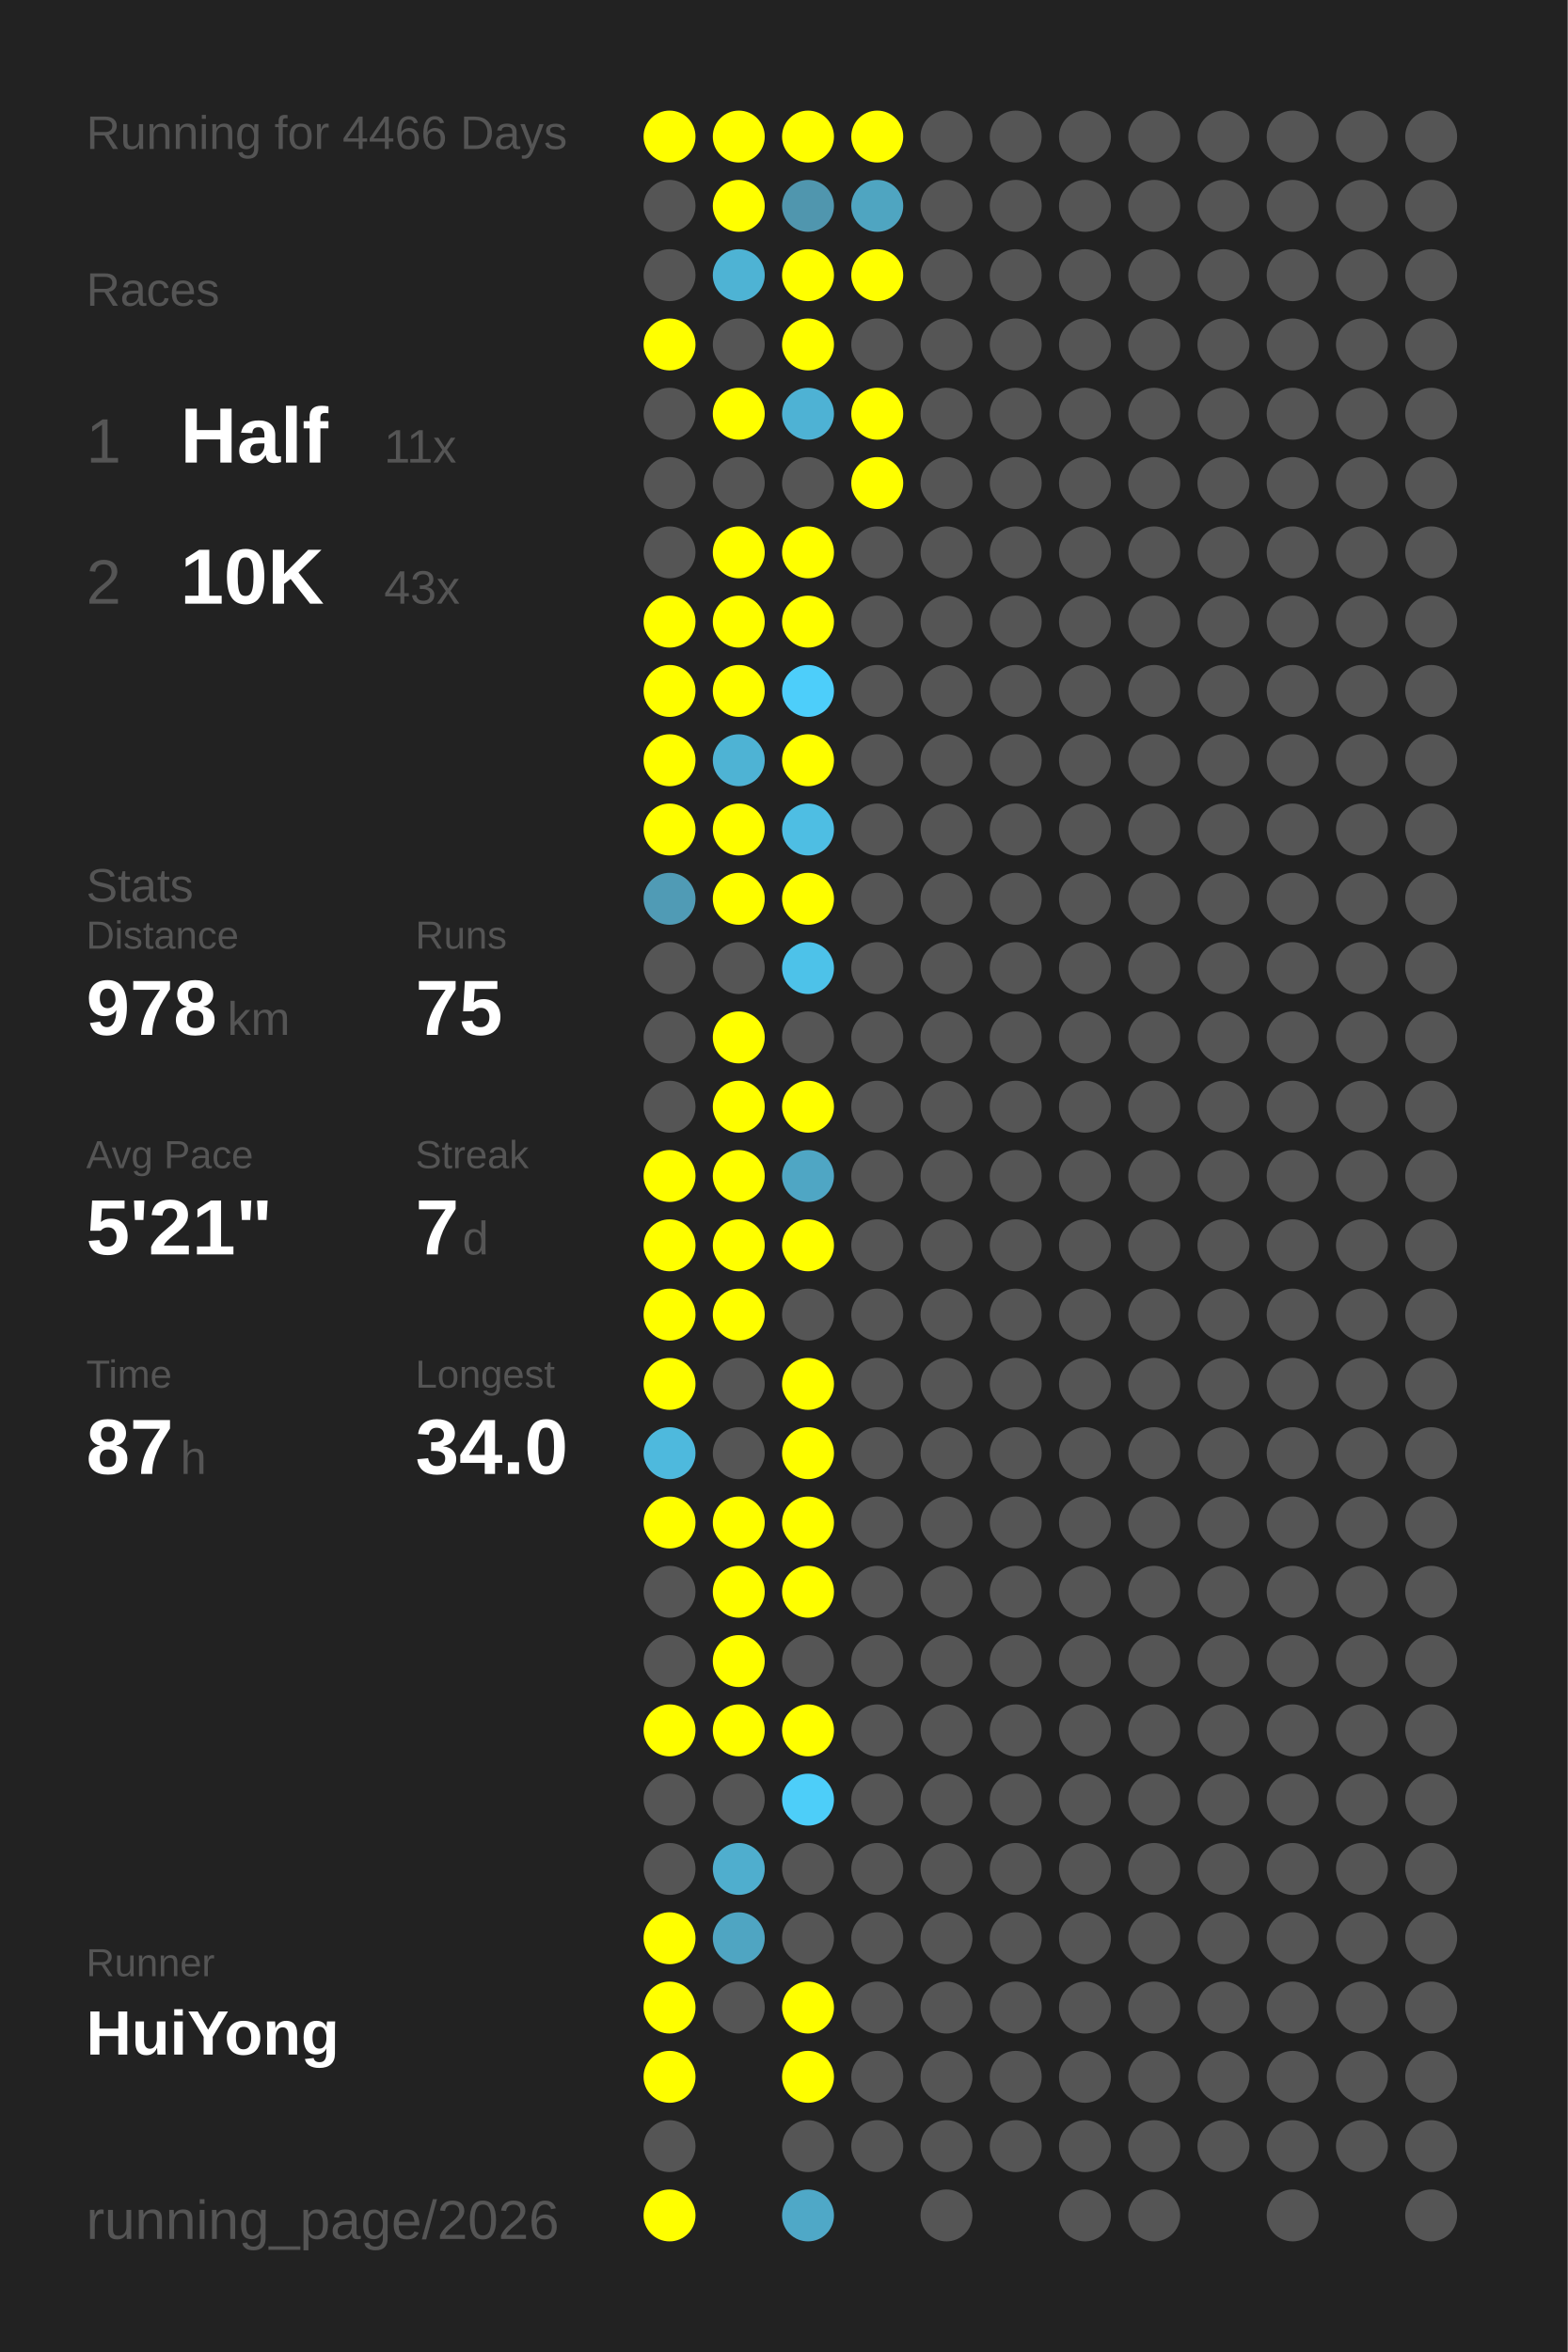
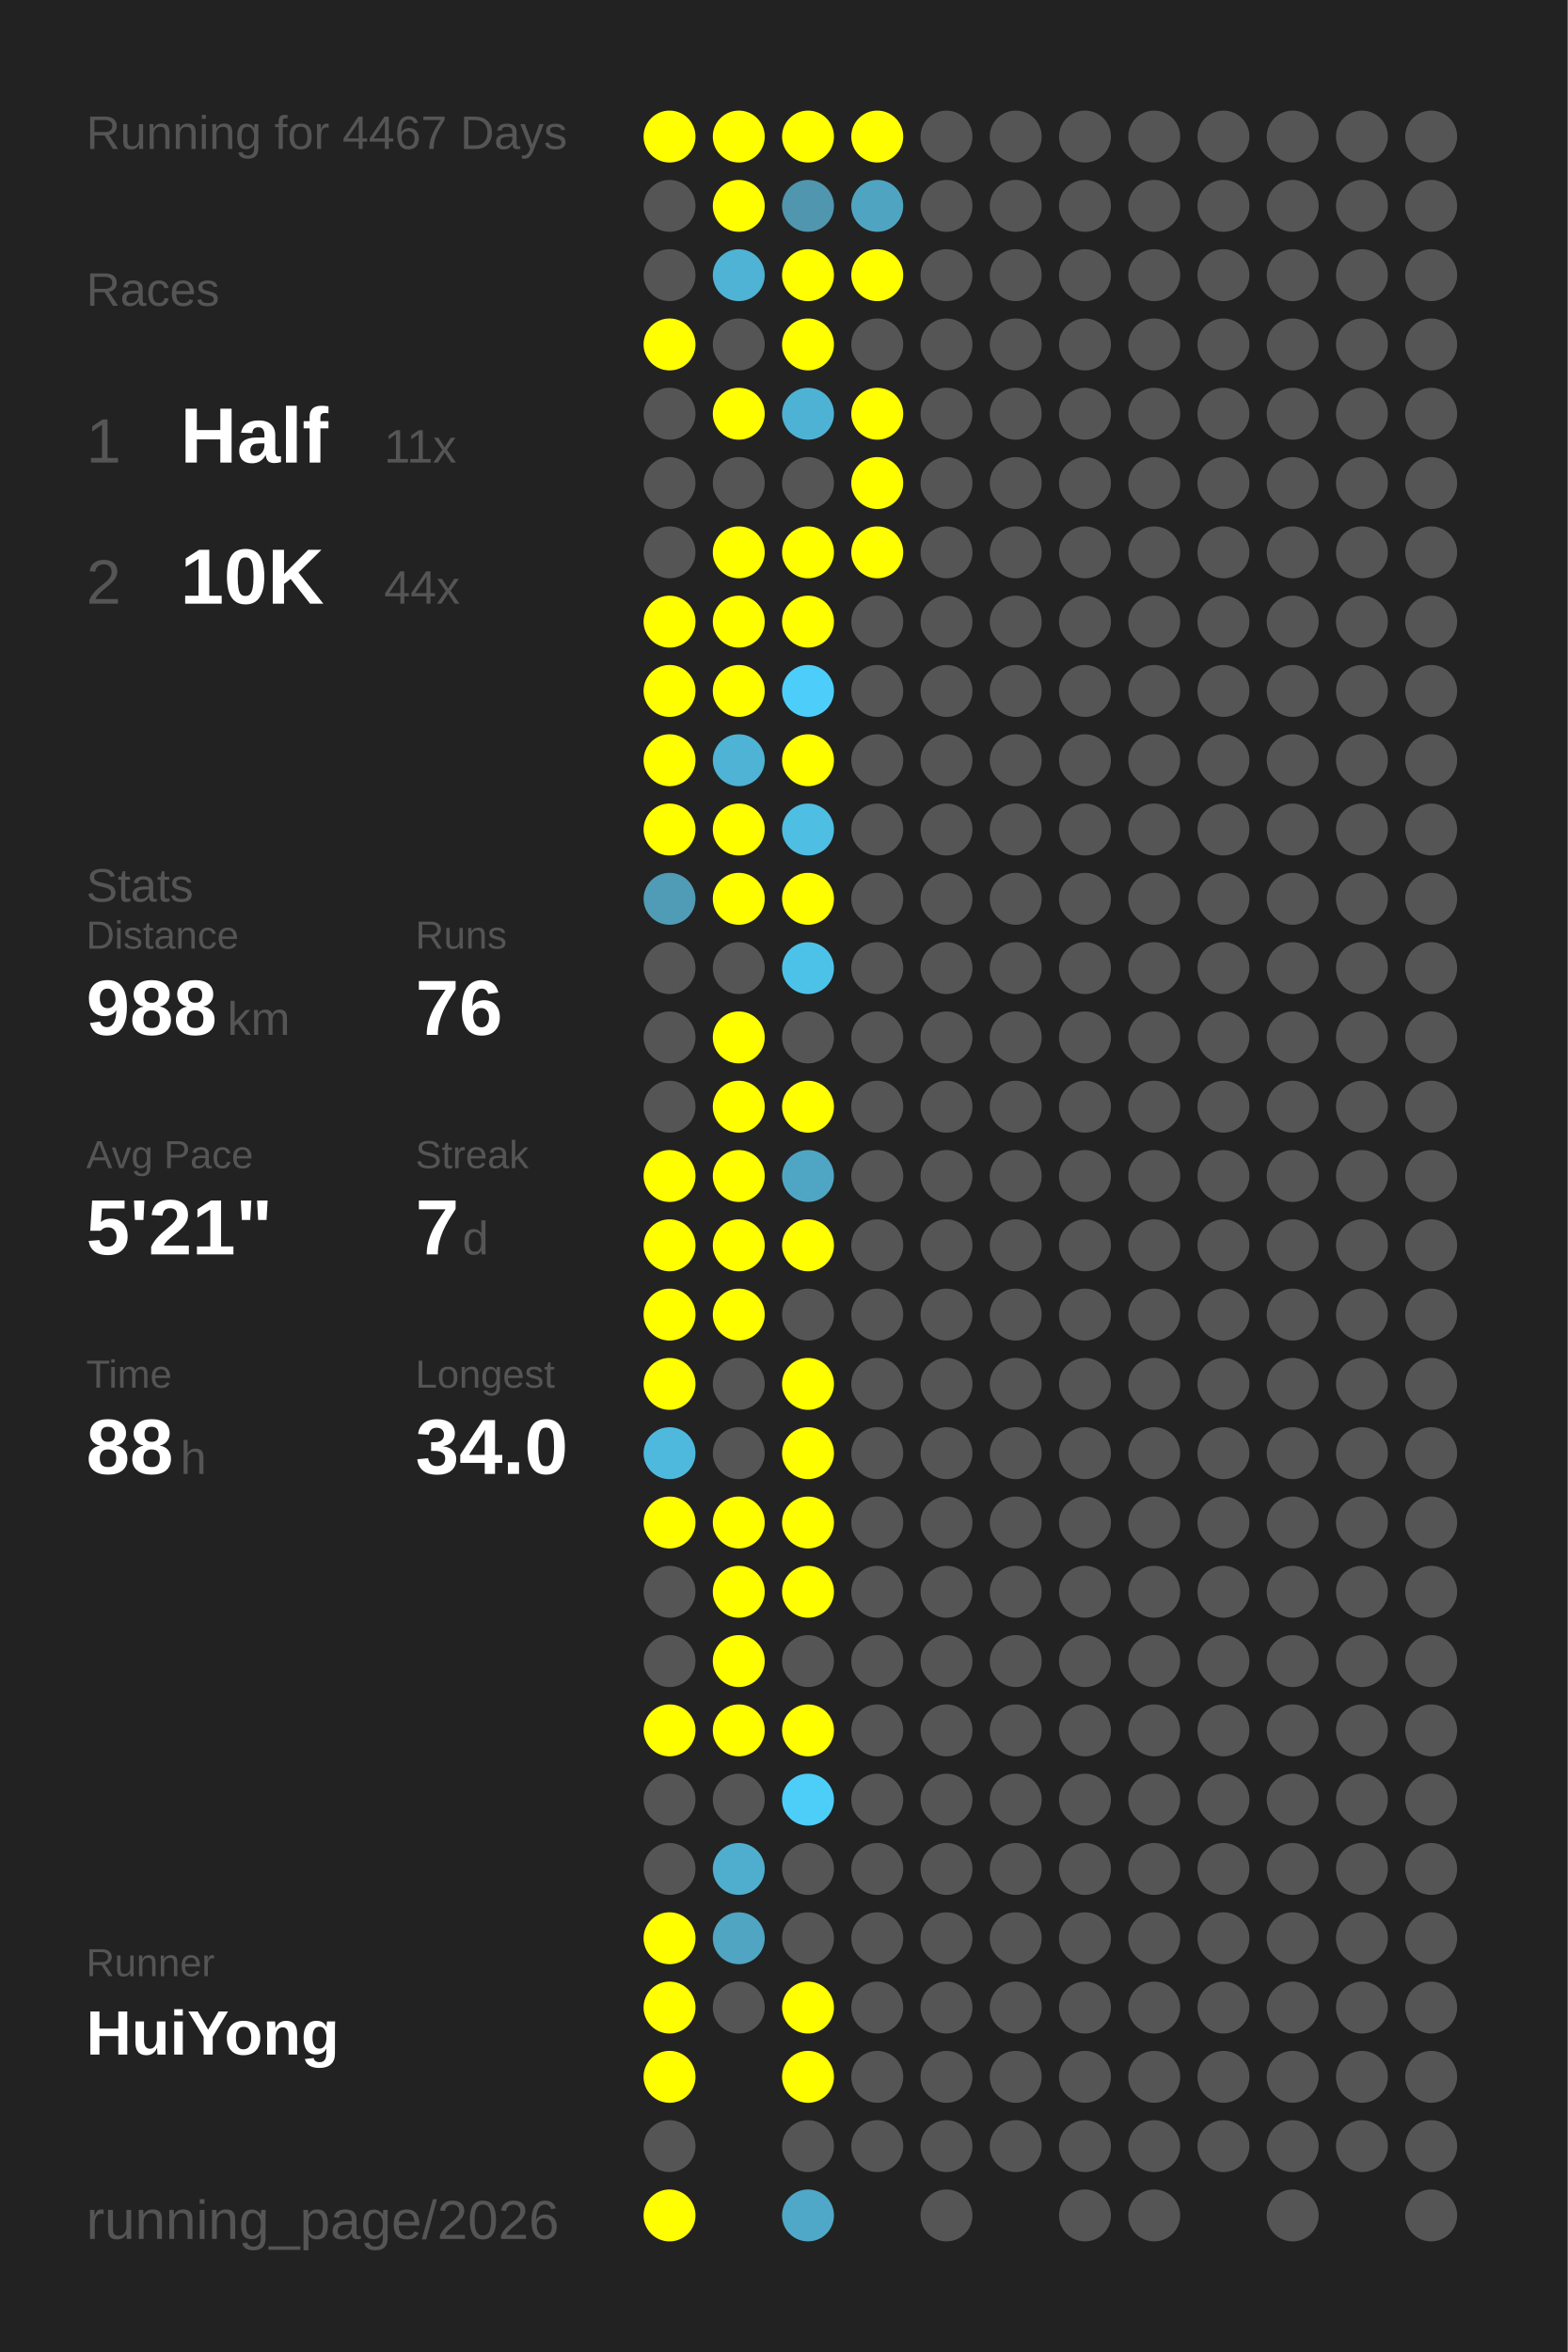
<svg xmlns="http://www.w3.org/2000/svg" baseProfile="full" height="300mm" version="1.1" viewBox="0,0,200,300" width="200mm">
  <defs />
  <rect fill="#222222" height="300" width="200" x="0" y="0" />
-   <text fill="#555555" style="font-size:6px; font-family:Arial;" x="11" y="19">Running for 4466 Days</text>
+   <text fill="#555555" style="font-size:6px; font-family:Arial;" x="11" y="19">Running for 4467 Days</text>
  <text fill="#555555" style="font-size:6px; font-family:Arial;" x="11" y="39">Races</text>
  <text fill="#555555" style="font-size:8px; font-family:Arial;" x="11" y="59">1</text>
  <text fill="#FFFFFF" style="font-size:10px; font-family:Arial; font-weight:bold;" x="23" y="59">Half</text>
  <text fill="#555555" style="font-size:6px; font-family:Arial;" x="49" y="59">11x</text>
  <text fill="#555555" style="font-size:8px; font-family:Arial;" x="11" y="77">2</text>
  <text fill="#FFFFFF" style="font-size:10px; font-family:Arial; font-weight:bold;" x="23" y="77">10K</text>
-   <text fill="#555555" style="font-size:6px; font-family:Arial;" x="49" y="77">43x</text>
+   <text fill="#555555" style="font-size:6px; font-family:Arial;" x="49" y="77">44x</text>
  <text fill="#555555" style="font-size:6px; font-family:Arial;" x="11" y="115">Stats</text>
  <text fill="#555555" style="font-size:5px; font-family:Arial;" x="11" y="121">Distance</text>
-   <text fill="#FFFFFF" style="font-size:10px; font-family:Arial; font-weight:bold;" x="11" y="132">978</text>
+   <text fill="#FFFFFF" style="font-size:10px; font-family:Arial; font-weight:bold;" x="11" y="132">988</text>
  <text fill="#555555" style="font-size:6px; font-family:Arial;" x="29" y="132">km</text>
  <text fill="#555555" style="font-size:5px; font-family:Arial;" x="53" y="121">Runs</text>
-   <text fill="#FFFFFF" style="font-size:10px; font-family:Arial; font-weight:bold;" x="53" y="132">75</text>
+   <text fill="#FFFFFF" style="font-size:10px; font-family:Arial; font-weight:bold;" x="53" y="132">76</text>
  <text fill="#555555" style="font-size:5px; font-family:Arial;" x="11" y="149">Avg Pace</text>
  <text fill="#FFFFFF" style="font-size:10px; font-family:Arial; font-weight:bold;" x="11" y="160">5'21"</text>
  <text fill="#555555" style="font-size:5px; font-family:Arial;" x="53" y="149">Streak</text>
  <text fill="#FFFFFF" style="font-size:10px; font-family:Arial; font-weight:bold;" x="53" y="160">7</text>
  <text fill="#555555" style="font-size:6px; font-family:Arial;" x="59" y="160">d</text>
  <text fill="#555555" style="font-size:5px; font-family:Arial;" x="11" y="177">Time</text>
-   <text fill="#FFFFFF" style="font-size:10px; font-family:Arial; font-weight:bold;" x="11" y="188">87</text>
+   <text fill="#FFFFFF" style="font-size:10px; font-family:Arial; font-weight:bold;" x="11" y="188">88</text>
  <text fill="#555555" style="font-size:6px; font-family:Arial;" x="23" y="188">h</text>
  <text fill="#555555" style="font-size:5px; font-family:Arial;" x="53" y="177">Longest</text>
  <text fill="#FFFFFF" style="font-size:10px; font-family:Arial; font-weight:bold;" x="53" y="188">34.0</text>
  <text fill="#555555" style="font-size:5px; font-family:Arial;" x="11" y="252.065">Runner</text>
  <text fill="#FFFFFF" style="font-size:8px; font-family:Arial; font-weight:bold;" x="11" y="262.065">HuiYong</text>
  <text fill="#555555" style="font-size:7px; font-family:Arial;" x="11" y="285.581">running_page/2026</text>
  <circle cx="85.417" cy="17.419" fill="#FFFF00" r="3.312" />
  <circle cx="85.417" cy="26.258" fill="#555555" r="3.312" />
  <circle cx="85.417" cy="35.097" fill="#555555" r="3.312" />
  <circle cx="85.417" cy="43.935" fill="#FFFF00" r="3.312" />
  <circle cx="85.417" cy="52.774" fill="#555555" r="3.312" />
  <circle cx="85.417" cy="61.613" fill="#555555" r="3.312" />
  <circle cx="85.417" cy="70.452" fill="#555555" r="3.312" />
  <circle cx="85.417" cy="79.29" fill="#FFFF00" r="3.312" />
  <circle cx="85.417" cy="88.129" fill="#FFFF00" r="3.312" />
  <circle cx="85.417" cy="96.968" fill="#FFFF00" r="3.312" />
  <circle cx="85.417" cy="105.806" fill="#FFFF00" r="3.312" />
  <circle cx="85.417" cy="114.645" fill="#509bb5" r="3.312" />
  <circle cx="85.417" cy="123.484" fill="#555555" r="3.312" />
  <circle cx="85.417" cy="132.323" fill="#555555" r="3.312" />
  <circle cx="85.417" cy="141.161" fill="#555555" r="3.312" />
  <circle cx="85.417" cy="150" fill="#FFFF00" r="3.312" />
  <circle cx="85.417" cy="158.839" fill="#FFFF00" r="3.312" />
  <circle cx="85.417" cy="167.677" fill="#FFFF00" r="3.312" />
  <circle cx="85.417" cy="176.516" fill="#FFFF00" r="3.312" />
  <circle cx="85.417" cy="185.355" fill="#4eb9dd" r="3.312" />
  <circle cx="85.417" cy="194.194" fill="#FFFF00" r="3.312" />
  <circle cx="85.417" cy="203.032" fill="#555555" r="3.312" />
  <circle cx="85.417" cy="211.871" fill="#555555" r="3.312" />
  <circle cx="85.417" cy="220.71" fill="#FFFF00" r="3.312" />
  <circle cx="85.417" cy="229.548" fill="#555555" r="3.312" />
  <circle cx="85.417" cy="238.387" fill="#555555" r="3.312" />
  <circle cx="85.417" cy="247.226" fill="#FFFF00" r="3.312" />
  <circle cx="85.417" cy="256.065" fill="#FFFF00" r="3.312" />
  <circle cx="85.417" cy="264.903" fill="#FFFF00" r="3.312" />
  <circle cx="85.417" cy="273.742" fill="#555555" r="3.312" />
  <circle cx="85.417" cy="282.581" fill="#FFFF00" r="3.312" />
  <circle cx="94.25" cy="17.419" fill="#FFFF00" r="3.312" />
  <circle cx="94.25" cy="26.258" fill="#FFFF00" r="3.312" />
  <circle cx="94.25" cy="35.097" fill="#4eb3d4" r="3.312" />
  <circle cx="94.25" cy="43.935" fill="#555555" r="3.312" />
  <circle cx="94.25" cy="52.774" fill="#FFFF00" r="3.312" />
  <circle cx="94.25" cy="61.613" fill="#555555" r="3.312" />
  <circle cx="94.25" cy="70.452" fill="#FFFF00" r="3.312" />
  <circle cx="94.25" cy="79.29" fill="#FFFF00" r="3.312" />
  <circle cx="94.25" cy="88.129" fill="#FFFF00" r="3.312" />
  <circle cx="94.25" cy="96.968" fill="#4eb3d4" r="3.312" />
  <circle cx="94.25" cy="105.806" fill="#FFFF00" r="3.312" />
  <circle cx="94.25" cy="114.645" fill="#FFFF00" r="3.312" />
  <circle cx="94.25" cy="123.484" fill="#555555" r="3.312" />
  <circle cx="94.25" cy="132.323" fill="#FFFF00" r="3.312" />
  <circle cx="94.25" cy="141.161" fill="#FFFF00" r="3.312" />
  <circle cx="94.25" cy="150" fill="#FFFF00" r="3.312" />
  <circle cx="94.25" cy="158.839" fill="#FFFF00" r="3.312" />
  <circle cx="94.25" cy="167.677" fill="#FFFF00" r="3.312" />
  <circle cx="94.25" cy="176.516" fill="#555555" r="3.312" />
  <circle cx="94.25" cy="185.355" fill="#555555" r="3.312" />
  <circle cx="94.25" cy="194.194" fill="#FFFF00" r="3.312" />
  <circle cx="94.25" cy="203.032" fill="#FFFF00" r="3.312" />
  <circle cx="94.25" cy="211.871" fill="#FFFF00" r="3.312" />
  <circle cx="94.25" cy="220.71" fill="#FFFF00" r="3.312" />
  <circle cx="94.25" cy="229.548" fill="#555555" r="3.312" />
  <circle cx="94.25" cy="238.387" fill="#4faece" r="3.312" />
  <circle cx="94.25" cy="247.226" fill="#4fa5c2" r="3.312" />
  <circle cx="94.25" cy="256.065" fill="#555555" r="3.312" />
  <circle cx="103.083" cy="17.419" fill="#FFFF00" r="3.312" />
  <circle cx="103.083" cy="26.258" fill="#5096ae" r="3.312" />
  <circle cx="103.083" cy="35.097" fill="#FFFF00" r="3.312" />
  <circle cx="103.083" cy="43.935" fill="#FFFF00" r="3.312" />
  <circle cx="103.083" cy="52.774" fill="#4eb2d4" r="3.312" />
  <circle cx="103.083" cy="61.613" fill="#555555" r="3.312" />
  <circle cx="103.083" cy="70.452" fill="#FFFF00" r="3.312" />
  <circle cx="103.083" cy="79.29" fill="#FFFF00" r="3.312" />
  <circle cx="103.083" cy="88.129" fill="#4dcefa" r="3.312" />
  <circle cx="103.083" cy="96.968" fill="#FFFF00" r="3.312" />
  <circle cx="103.083" cy="105.806" fill="#4ebee3" r="3.312" />
  <circle cx="103.083" cy="114.645" fill="#FFFF00" r="3.312" />
  <circle cx="103.083" cy="123.484" fill="#4dc2e9" r="3.312" />
  <circle cx="103.083" cy="132.323" fill="#555555" r="3.312" />
  <circle cx="103.083" cy="141.161" fill="#FFFF00" r="3.312" />
  <circle cx="103.083" cy="150" fill="#4fa6c4" r="3.312" />
  <circle cx="103.083" cy="158.839" fill="#FFFF00" r="3.312" />
  <circle cx="103.083" cy="167.677" fill="#555555" r="3.312" />
  <circle cx="103.083" cy="176.516" fill="#FFFF00" r="3.312" />
  <circle cx="103.083" cy="185.355" fill="#FFFF00" r="3.312" />
  <circle cx="103.083" cy="194.194" fill="#FFFF00" r="3.312" />
  <circle cx="103.083" cy="203.032" fill="#FFFF00" r="3.312" />
  <circle cx="103.083" cy="211.871" fill="#555555" r="3.312" />
  <circle cx="103.083" cy="220.71" fill="#FFFF00" r="3.312" />
  <circle cx="103.083" cy="229.548" fill="#4dcef9" r="3.312" />
  <circle cx="103.083" cy="238.387" fill="#555555" r="3.312" />
  <circle cx="103.083" cy="247.226" fill="#555555" r="3.312" />
  <circle cx="103.083" cy="256.065" fill="#FFFF00" r="3.312" />
  <circle cx="103.083" cy="264.903" fill="#FFFF00" r="3.312" />
  <circle cx="103.083" cy="273.742" fill="#555555" r="3.312" />
  <circle cx="103.083" cy="282.581" fill="#4fa8c7" r="3.312" />
  <circle cx="111.917" cy="17.419" fill="#FFFF00" r="3.312" />
  <circle cx="111.917" cy="26.258" fill="#4fa5c1" r="3.312" />
  <circle cx="111.917" cy="35.097" fill="#FFFF00" r="3.312" />
  <circle cx="111.917" cy="43.935" fill="#555555" r="3.312" />
  <circle cx="111.917" cy="52.774" fill="#FFFF00" r="3.312" />
  <circle cx="111.917" cy="61.613" fill="#FFFF00" r="3.312" />
-   <circle cx="111.917" cy="70.452" fill="#555555" r="3.312" />
+   <circle cx="111.917" cy="70.452" fill="#FFFF00" r="3.312" />
  <circle cx="111.917" cy="79.29" fill="#555555" r="3.312" />
  <circle cx="111.917" cy="88.129" fill="#555555" r="3.312" />
  <circle cx="111.917" cy="96.968" fill="#555555" r="3.312" />
  <circle cx="111.917" cy="105.806" fill="#555555" r="3.312" />
  <circle cx="111.917" cy="114.645" fill="#555555" r="3.312" />
  <circle cx="111.917" cy="123.484" fill="#555555" r="3.312" />
  <circle cx="111.917" cy="132.323" fill="#555555" r="3.312" />
  <circle cx="111.917" cy="141.161" fill="#555555" r="3.312" />
  <circle cx="111.917" cy="150" fill="#555555" r="3.312" />
  <circle cx="111.917" cy="158.839" fill="#555555" r="3.312" />
  <circle cx="111.917" cy="167.677" fill="#555555" r="3.312" />
  <circle cx="111.917" cy="176.516" fill="#555555" r="3.312" />
  <circle cx="111.917" cy="185.355" fill="#555555" r="3.312" />
  <circle cx="111.917" cy="194.194" fill="#555555" r="3.312" />
  <circle cx="111.917" cy="203.032" fill="#555555" r="3.312" />
  <circle cx="111.917" cy="211.871" fill="#555555" r="3.312" />
  <circle cx="111.917" cy="220.71" fill="#555555" r="3.312" />
  <circle cx="111.917" cy="229.548" fill="#555555" r="3.312" />
  <circle cx="111.917" cy="238.387" fill="#555555" r="3.312" />
  <circle cx="111.917" cy="247.226" fill="#555555" r="3.312" />
  <circle cx="111.917" cy="256.065" fill="#555555" r="3.312" />
  <circle cx="111.917" cy="264.903" fill="#555555" r="3.312" />
  <circle cx="111.917" cy="273.742" fill="#555555" r="3.312" />
  <circle cx="120.75" cy="17.419" fill="#555555" r="3.312" />
  <circle cx="120.75" cy="26.258" fill="#555555" r="3.312" />
  <circle cx="120.75" cy="35.097" fill="#555555" r="3.312" />
  <circle cx="120.75" cy="43.935" fill="#555555" r="3.312" />
  <circle cx="120.75" cy="52.774" fill="#555555" r="3.312" />
  <circle cx="120.75" cy="61.613" fill="#555555" r="3.312" />
  <circle cx="120.75" cy="70.452" fill="#555555" r="3.312" />
  <circle cx="120.75" cy="79.29" fill="#555555" r="3.312" />
  <circle cx="120.75" cy="88.129" fill="#555555" r="3.312" />
  <circle cx="120.75" cy="96.968" fill="#555555" r="3.312" />
  <circle cx="120.75" cy="105.806" fill="#555555" r="3.312" />
  <circle cx="120.75" cy="114.645" fill="#555555" r="3.312" />
  <circle cx="120.75" cy="123.484" fill="#555555" r="3.312" />
  <circle cx="120.75" cy="132.323" fill="#555555" r="3.312" />
  <circle cx="120.75" cy="141.161" fill="#555555" r="3.312" />
  <circle cx="120.75" cy="150" fill="#555555" r="3.312" />
  <circle cx="120.75" cy="158.839" fill="#555555" r="3.312" />
  <circle cx="120.75" cy="167.677" fill="#555555" r="3.312" />
  <circle cx="120.75" cy="176.516" fill="#555555" r="3.312" />
  <circle cx="120.75" cy="185.355" fill="#555555" r="3.312" />
  <circle cx="120.75" cy="194.194" fill="#555555" r="3.312" />
  <circle cx="120.75" cy="203.032" fill="#555555" r="3.312" />
  <circle cx="120.75" cy="211.871" fill="#555555" r="3.312" />
  <circle cx="120.75" cy="220.71" fill="#555555" r="3.312" />
  <circle cx="120.75" cy="229.548" fill="#555555" r="3.312" />
  <circle cx="120.75" cy="238.387" fill="#555555" r="3.312" />
  <circle cx="120.75" cy="247.226" fill="#555555" r="3.312" />
  <circle cx="120.75" cy="256.065" fill="#555555" r="3.312" />
  <circle cx="120.75" cy="264.903" fill="#555555" r="3.312" />
  <circle cx="120.75" cy="273.742" fill="#555555" r="3.312" />
  <circle cx="120.75" cy="282.581" fill="#555555" r="3.312" />
  <circle cx="129.583" cy="17.419" fill="#555555" r="3.312" />
  <circle cx="129.583" cy="26.258" fill="#555555" r="3.312" />
  <circle cx="129.583" cy="35.097" fill="#555555" r="3.312" />
  <circle cx="129.583" cy="43.935" fill="#555555" r="3.312" />
  <circle cx="129.583" cy="52.774" fill="#555555" r="3.312" />
  <circle cx="129.583" cy="61.613" fill="#555555" r="3.312" />
  <circle cx="129.583" cy="70.452" fill="#555555" r="3.312" />
  <circle cx="129.583" cy="79.29" fill="#555555" r="3.312" />
  <circle cx="129.583" cy="88.129" fill="#555555" r="3.312" />
  <circle cx="129.583" cy="96.968" fill="#555555" r="3.312" />
  <circle cx="129.583" cy="105.806" fill="#555555" r="3.312" />
  <circle cx="129.583" cy="114.645" fill="#555555" r="3.312" />
  <circle cx="129.583" cy="123.484" fill="#555555" r="3.312" />
  <circle cx="129.583" cy="132.323" fill="#555555" r="3.312" />
  <circle cx="129.583" cy="141.161" fill="#555555" r="3.312" />
  <circle cx="129.583" cy="150" fill="#555555" r="3.312" />
  <circle cx="129.583" cy="158.839" fill="#555555" r="3.312" />
  <circle cx="129.583" cy="167.677" fill="#555555" r="3.312" />
  <circle cx="129.583" cy="176.516" fill="#555555" r="3.312" />
  <circle cx="129.583" cy="185.355" fill="#555555" r="3.312" />
  <circle cx="129.583" cy="194.194" fill="#555555" r="3.312" />
  <circle cx="129.583" cy="203.032" fill="#555555" r="3.312" />
  <circle cx="129.583" cy="211.871" fill="#555555" r="3.312" />
  <circle cx="129.583" cy="220.71" fill="#555555" r="3.312" />
  <circle cx="129.583" cy="229.548" fill="#555555" r="3.312" />
  <circle cx="129.583" cy="238.387" fill="#555555" r="3.312" />
  <circle cx="129.583" cy="247.226" fill="#555555" r="3.312" />
  <circle cx="129.583" cy="256.065" fill="#555555" r="3.312" />
  <circle cx="129.583" cy="264.903" fill="#555555" r="3.312" />
  <circle cx="129.583" cy="273.742" fill="#555555" r="3.312" />
  <circle cx="138.417" cy="17.419" fill="#555555" r="3.312" />
  <circle cx="138.417" cy="26.258" fill="#555555" r="3.312" />
  <circle cx="138.417" cy="35.097" fill="#555555" r="3.312" />
  <circle cx="138.417" cy="43.935" fill="#555555" r="3.312" />
  <circle cx="138.417" cy="52.774" fill="#555555" r="3.312" />
  <circle cx="138.417" cy="61.613" fill="#555555" r="3.312" />
  <circle cx="138.417" cy="70.452" fill="#555555" r="3.312" />
  <circle cx="138.417" cy="79.29" fill="#555555" r="3.312" />
  <circle cx="138.417" cy="88.129" fill="#555555" r="3.312" />
  <circle cx="138.417" cy="96.968" fill="#555555" r="3.312" />
  <circle cx="138.417" cy="105.806" fill="#555555" r="3.312" />
  <circle cx="138.417" cy="114.645" fill="#555555" r="3.312" />
  <circle cx="138.417" cy="123.484" fill="#555555" r="3.312" />
  <circle cx="138.417" cy="132.323" fill="#555555" r="3.312" />
  <circle cx="138.417" cy="141.161" fill="#555555" r="3.312" />
  <circle cx="138.417" cy="150" fill="#555555" r="3.312" />
  <circle cx="138.417" cy="158.839" fill="#555555" r="3.312" />
  <circle cx="138.417" cy="167.677" fill="#555555" r="3.312" />
  <circle cx="138.417" cy="176.516" fill="#555555" r="3.312" />
  <circle cx="138.417" cy="185.355" fill="#555555" r="3.312" />
  <circle cx="138.417" cy="194.194" fill="#555555" r="3.312" />
  <circle cx="138.417" cy="203.032" fill="#555555" r="3.312" />
  <circle cx="138.417" cy="211.871" fill="#555555" r="3.312" />
  <circle cx="138.417" cy="220.71" fill="#555555" r="3.312" />
  <circle cx="138.417" cy="229.548" fill="#555555" r="3.312" />
  <circle cx="138.417" cy="238.387" fill="#555555" r="3.312" />
  <circle cx="138.417" cy="247.226" fill="#555555" r="3.312" />
  <circle cx="138.417" cy="256.065" fill="#555555" r="3.312" />
  <circle cx="138.417" cy="264.903" fill="#555555" r="3.312" />
  <circle cx="138.417" cy="273.742" fill="#555555" r="3.312" />
  <circle cx="138.417" cy="282.581" fill="#555555" r="3.312" />
  <circle cx="147.25" cy="17.419" fill="#555555" r="3.312" />
  <circle cx="147.25" cy="26.258" fill="#555555" r="3.312" />
  <circle cx="147.25" cy="35.097" fill="#555555" r="3.312" />
  <circle cx="147.25" cy="43.935" fill="#555555" r="3.312" />
  <circle cx="147.25" cy="52.774" fill="#555555" r="3.312" />
  <circle cx="147.25" cy="61.613" fill="#555555" r="3.312" />
  <circle cx="147.25" cy="70.452" fill="#555555" r="3.312" />
  <circle cx="147.25" cy="79.29" fill="#555555" r="3.312" />
  <circle cx="147.25" cy="88.129" fill="#555555" r="3.312" />
  <circle cx="147.25" cy="96.968" fill="#555555" r="3.312" />
  <circle cx="147.25" cy="105.806" fill="#555555" r="3.312" />
  <circle cx="147.25" cy="114.645" fill="#555555" r="3.312" />
  <circle cx="147.25" cy="123.484" fill="#555555" r="3.312" />
  <circle cx="147.25" cy="132.323" fill="#555555" r="3.312" />
  <circle cx="147.25" cy="141.161" fill="#555555" r="3.312" />
  <circle cx="147.25" cy="150" fill="#555555" r="3.312" />
  <circle cx="147.25" cy="158.839" fill="#555555" r="3.312" />
  <circle cx="147.25" cy="167.677" fill="#555555" r="3.312" />
  <circle cx="147.25" cy="176.516" fill="#555555" r="3.312" />
  <circle cx="147.25" cy="185.355" fill="#555555" r="3.312" />
  <circle cx="147.25" cy="194.194" fill="#555555" r="3.312" />
  <circle cx="147.25" cy="203.032" fill="#555555" r="3.312" />
  <circle cx="147.25" cy="211.871" fill="#555555" r="3.312" />
  <circle cx="147.25" cy="220.71" fill="#555555" r="3.312" />
  <circle cx="147.25" cy="229.548" fill="#555555" r="3.312" />
  <circle cx="147.25" cy="238.387" fill="#555555" r="3.312" />
  <circle cx="147.25" cy="247.226" fill="#555555" r="3.312" />
  <circle cx="147.25" cy="256.065" fill="#555555" r="3.312" />
  <circle cx="147.25" cy="264.903" fill="#555555" r="3.312" />
  <circle cx="147.25" cy="273.742" fill="#555555" r="3.312" />
  <circle cx="147.25" cy="282.581" fill="#555555" r="3.312" />
  <circle cx="156.083" cy="17.419" fill="#555555" r="3.312" />
  <circle cx="156.083" cy="26.258" fill="#555555" r="3.312" />
  <circle cx="156.083" cy="35.097" fill="#555555" r="3.312" />
  <circle cx="156.083" cy="43.935" fill="#555555" r="3.312" />
  <circle cx="156.083" cy="52.774" fill="#555555" r="3.312" />
  <circle cx="156.083" cy="61.613" fill="#555555" r="3.312" />
  <circle cx="156.083" cy="70.452" fill="#555555" r="3.312" />
  <circle cx="156.083" cy="79.29" fill="#555555" r="3.312" />
  <circle cx="156.083" cy="88.129" fill="#555555" r="3.312" />
  <circle cx="156.083" cy="96.968" fill="#555555" r="3.312" />
  <circle cx="156.083" cy="105.806" fill="#555555" r="3.312" />
  <circle cx="156.083" cy="114.645" fill="#555555" r="3.312" />
  <circle cx="156.083" cy="123.484" fill="#555555" r="3.312" />
  <circle cx="156.083" cy="132.323" fill="#555555" r="3.312" />
  <circle cx="156.083" cy="141.161" fill="#555555" r="3.312" />
  <circle cx="156.083" cy="150" fill="#555555" r="3.312" />
  <circle cx="156.083" cy="158.839" fill="#555555" r="3.312" />
  <circle cx="156.083" cy="167.677" fill="#555555" r="3.312" />
  <circle cx="156.083" cy="176.516" fill="#555555" r="3.312" />
  <circle cx="156.083" cy="185.355" fill="#555555" r="3.312" />
  <circle cx="156.083" cy="194.194" fill="#555555" r="3.312" />
  <circle cx="156.083" cy="203.032" fill="#555555" r="3.312" />
  <circle cx="156.083" cy="211.871" fill="#555555" r="3.312" />
  <circle cx="156.083" cy="220.71" fill="#555555" r="3.312" />
  <circle cx="156.083" cy="229.548" fill="#555555" r="3.312" />
  <circle cx="156.083" cy="238.387" fill="#555555" r="3.312" />
  <circle cx="156.083" cy="247.226" fill="#555555" r="3.312" />
  <circle cx="156.083" cy="256.065" fill="#555555" r="3.312" />
  <circle cx="156.083" cy="264.903" fill="#555555" r="3.312" />
  <circle cx="156.083" cy="273.742" fill="#555555" r="3.312" />
  <circle cx="164.917" cy="17.419" fill="#555555" r="3.312" />
  <circle cx="164.917" cy="26.258" fill="#555555" r="3.312" />
  <circle cx="164.917" cy="35.097" fill="#555555" r="3.312" />
  <circle cx="164.917" cy="43.935" fill="#555555" r="3.312" />
  <circle cx="164.917" cy="52.774" fill="#555555" r="3.312" />
  <circle cx="164.917" cy="61.613" fill="#555555" r="3.312" />
  <circle cx="164.917" cy="70.452" fill="#555555" r="3.312" />
  <circle cx="164.917" cy="79.29" fill="#555555" r="3.312" />
  <circle cx="164.917" cy="88.129" fill="#555555" r="3.312" />
  <circle cx="164.917" cy="96.968" fill="#555555" r="3.312" />
  <circle cx="164.917" cy="105.806" fill="#555555" r="3.312" />
  <circle cx="164.917" cy="114.645" fill="#555555" r="3.312" />
  <circle cx="164.917" cy="123.484" fill="#555555" r="3.312" />
  <circle cx="164.917" cy="132.323" fill="#555555" r="3.312" />
  <circle cx="164.917" cy="141.161" fill="#555555" r="3.312" />
  <circle cx="164.917" cy="150" fill="#555555" r="3.312" />
  <circle cx="164.917" cy="158.839" fill="#555555" r="3.312" />
  <circle cx="164.917" cy="167.677" fill="#555555" r="3.312" />
  <circle cx="164.917" cy="176.516" fill="#555555" r="3.312" />
  <circle cx="164.917" cy="185.355" fill="#555555" r="3.312" />
  <circle cx="164.917" cy="194.194" fill="#555555" r="3.312" />
  <circle cx="164.917" cy="203.032" fill="#555555" r="3.312" />
  <circle cx="164.917" cy="211.871" fill="#555555" r="3.312" />
  <circle cx="164.917" cy="220.71" fill="#555555" r="3.312" />
  <circle cx="164.917" cy="229.548" fill="#555555" r="3.312" />
  <circle cx="164.917" cy="238.387" fill="#555555" r="3.312" />
  <circle cx="164.917" cy="247.226" fill="#555555" r="3.312" />
  <circle cx="164.917" cy="256.065" fill="#555555" r="3.312" />
  <circle cx="164.917" cy="264.903" fill="#555555" r="3.312" />
  <circle cx="164.917" cy="273.742" fill="#555555" r="3.312" />
  <circle cx="164.917" cy="282.581" fill="#555555" r="3.312" />
  <circle cx="173.75" cy="17.419" fill="#555555" r="3.312" />
  <circle cx="173.75" cy="26.258" fill="#555555" r="3.312" />
  <circle cx="173.75" cy="35.097" fill="#555555" r="3.312" />
  <circle cx="173.75" cy="43.935" fill="#555555" r="3.312" />
  <circle cx="173.75" cy="52.774" fill="#555555" r="3.312" />
  <circle cx="173.75" cy="61.613" fill="#555555" r="3.312" />
  <circle cx="173.75" cy="70.452" fill="#555555" r="3.312" />
  <circle cx="173.75" cy="79.29" fill="#555555" r="3.312" />
  <circle cx="173.75" cy="88.129" fill="#555555" r="3.312" />
  <circle cx="173.75" cy="96.968" fill="#555555" r="3.312" />
  <circle cx="173.75" cy="105.806" fill="#555555" r="3.312" />
  <circle cx="173.75" cy="114.645" fill="#555555" r="3.312" />
  <circle cx="173.75" cy="123.484" fill="#555555" r="3.312" />
  <circle cx="173.75" cy="132.323" fill="#555555" r="3.312" />
  <circle cx="173.75" cy="141.161" fill="#555555" r="3.312" />
  <circle cx="173.75" cy="150" fill="#555555" r="3.312" />
  <circle cx="173.75" cy="158.839" fill="#555555" r="3.312" />
  <circle cx="173.75" cy="167.677" fill="#555555" r="3.312" />
  <circle cx="173.75" cy="176.516" fill="#555555" r="3.312" />
  <circle cx="173.75" cy="185.355" fill="#555555" r="3.312" />
  <circle cx="173.75" cy="194.194" fill="#555555" r="3.312" />
  <circle cx="173.75" cy="203.032" fill="#555555" r="3.312" />
  <circle cx="173.75" cy="211.871" fill="#555555" r="3.312" />
  <circle cx="173.75" cy="220.71" fill="#555555" r="3.312" />
  <circle cx="173.75" cy="229.548" fill="#555555" r="3.312" />
  <circle cx="173.75" cy="238.387" fill="#555555" r="3.312" />
  <circle cx="173.75" cy="247.226" fill="#555555" r="3.312" />
  <circle cx="173.75" cy="256.065" fill="#555555" r="3.312" />
  <circle cx="173.75" cy="264.903" fill="#555555" r="3.312" />
  <circle cx="173.75" cy="273.742" fill="#555555" r="3.312" />
  <circle cx="182.583" cy="17.419" fill="#555555" r="3.312" />
  <circle cx="182.583" cy="26.258" fill="#555555" r="3.312" />
  <circle cx="182.583" cy="35.097" fill="#555555" r="3.312" />
  <circle cx="182.583" cy="43.935" fill="#555555" r="3.312" />
  <circle cx="182.583" cy="52.774" fill="#555555" r="3.312" />
  <circle cx="182.583" cy="61.613" fill="#555555" r="3.312" />
  <circle cx="182.583" cy="70.452" fill="#555555" r="3.312" />
  <circle cx="182.583" cy="79.29" fill="#555555" r="3.312" />
  <circle cx="182.583" cy="88.129" fill="#555555" r="3.312" />
  <circle cx="182.583" cy="96.968" fill="#555555" r="3.312" />
  <circle cx="182.583" cy="105.806" fill="#555555" r="3.312" />
  <circle cx="182.583" cy="114.645" fill="#555555" r="3.312" />
  <circle cx="182.583" cy="123.484" fill="#555555" r="3.312" />
  <circle cx="182.583" cy="132.323" fill="#555555" r="3.312" />
  <circle cx="182.583" cy="141.161" fill="#555555" r="3.312" />
  <circle cx="182.583" cy="150" fill="#555555" r="3.312" />
  <circle cx="182.583" cy="158.839" fill="#555555" r="3.312" />
  <circle cx="182.583" cy="167.677" fill="#555555" r="3.312" />
  <circle cx="182.583" cy="176.516" fill="#555555" r="3.312" />
  <circle cx="182.583" cy="185.355" fill="#555555" r="3.312" />
  <circle cx="182.583" cy="194.194" fill="#555555" r="3.312" />
  <circle cx="182.583" cy="203.032" fill="#555555" r="3.312" />
  <circle cx="182.583" cy="211.871" fill="#555555" r="3.312" />
  <circle cx="182.583" cy="220.71" fill="#555555" r="3.312" />
  <circle cx="182.583" cy="229.548" fill="#555555" r="3.312" />
  <circle cx="182.583" cy="238.387" fill="#555555" r="3.312" />
  <circle cx="182.583" cy="247.226" fill="#555555" r="3.312" />
  <circle cx="182.583" cy="256.065" fill="#555555" r="3.312" />
  <circle cx="182.583" cy="264.903" fill="#555555" r="3.312" />
  <circle cx="182.583" cy="273.742" fill="#555555" r="3.312" />
  <circle cx="182.583" cy="282.581" fill="#555555" r="3.312" />
</svg>
